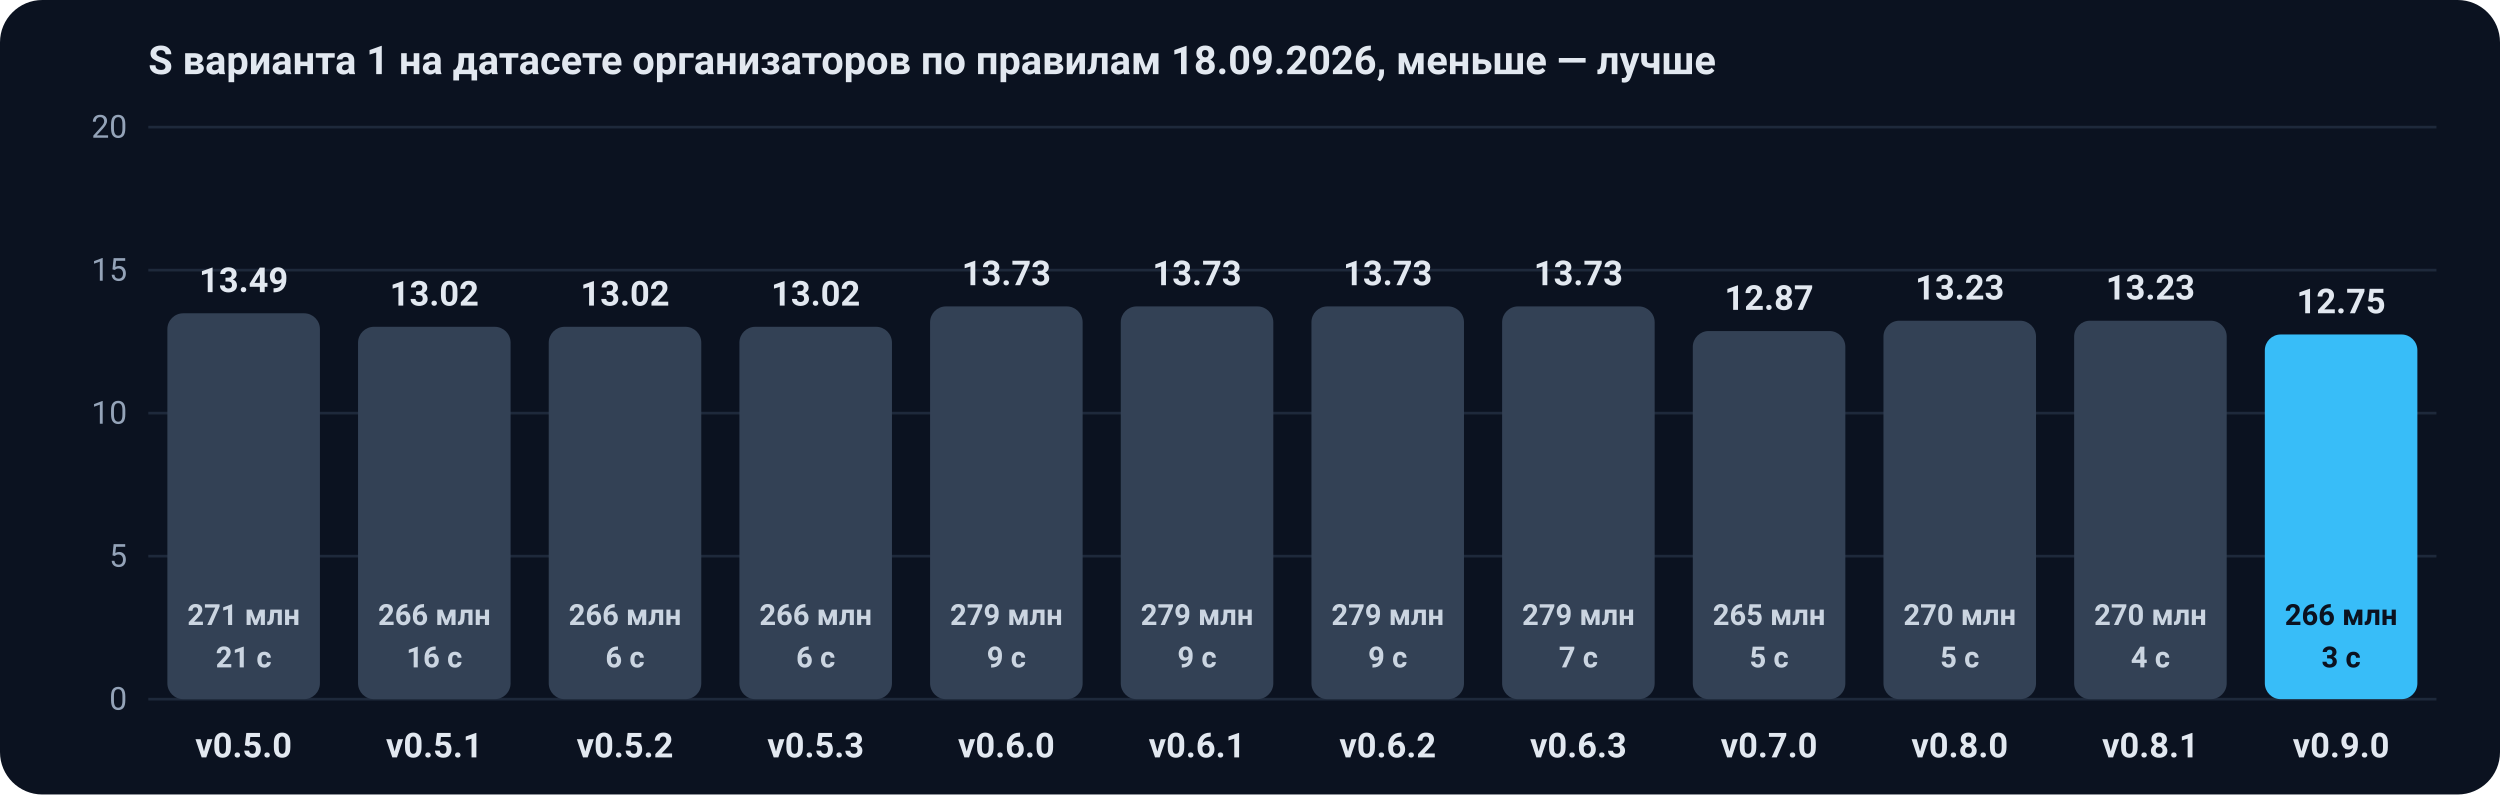
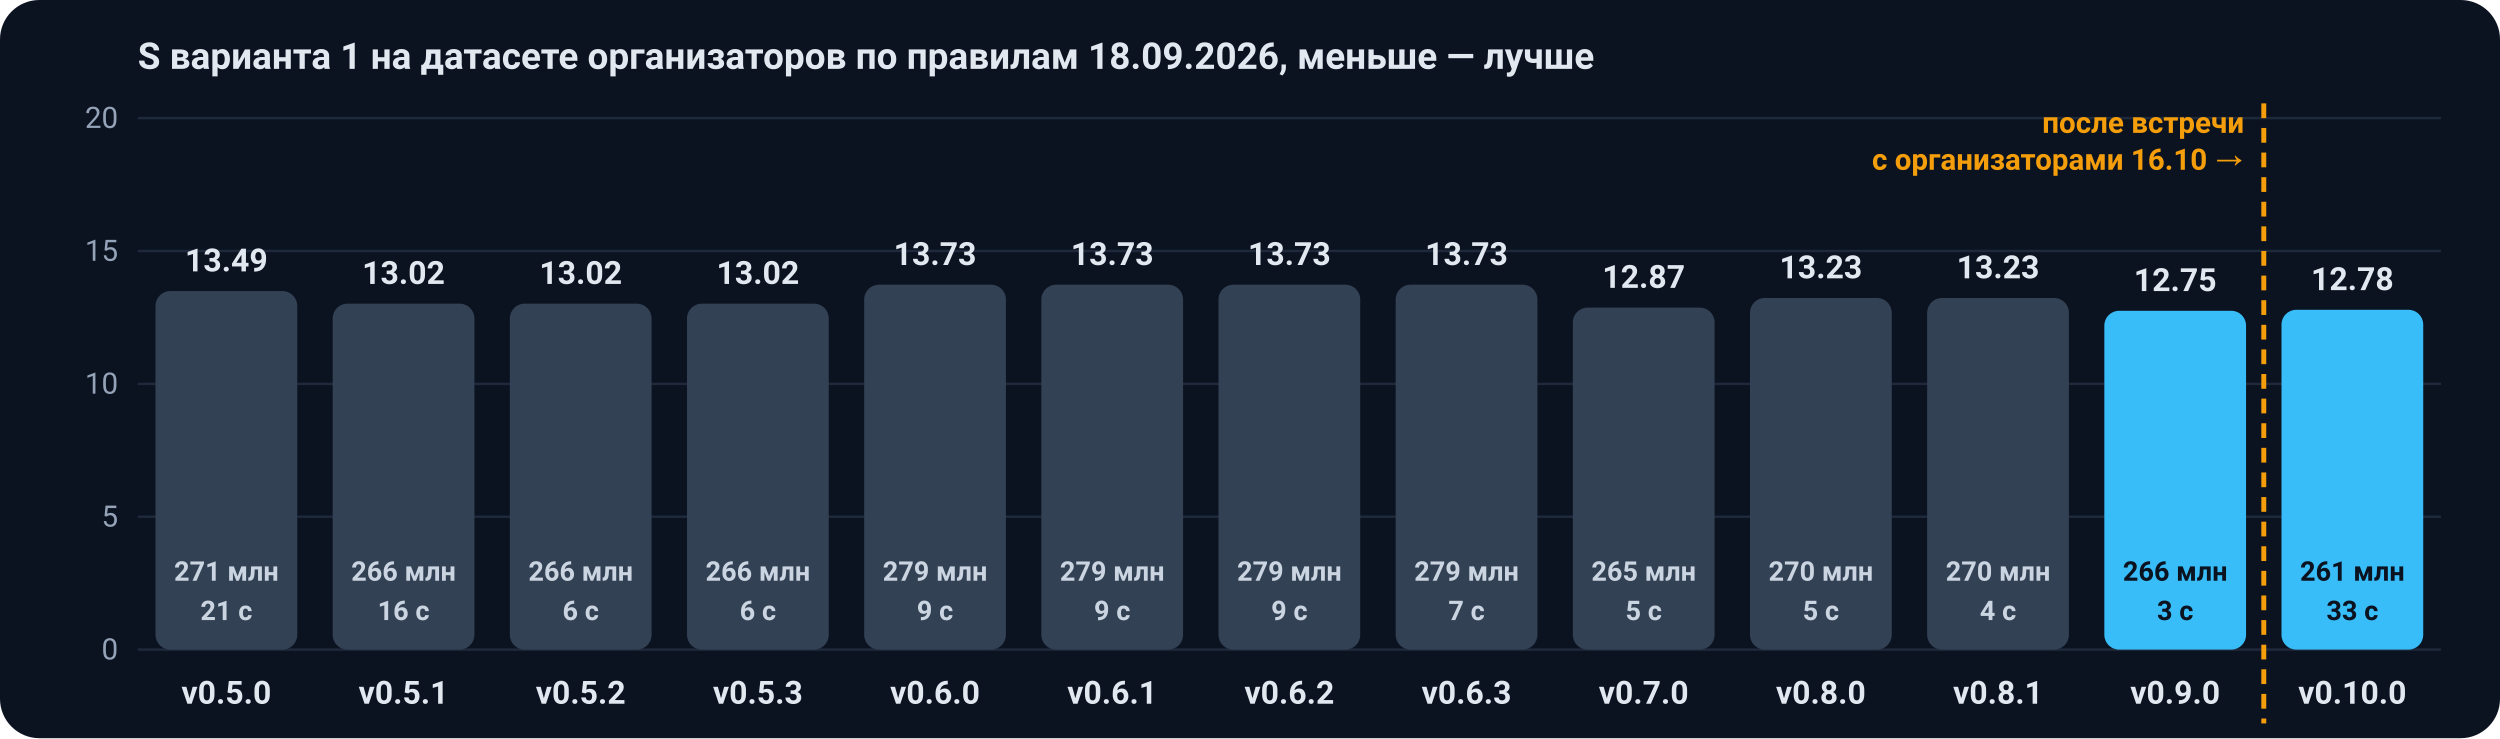
- <svg xmlns="http://www.w3.org/2000/svg" viewBox="0 0 944 300" width="944" height="300" role="img" aria-label="S варианта 1 на датасете организаторов по версиям с правил 18.09.2026">
-   <style>.a{font:12px -apple-system,Segoe UI,Roboto,Helvetica,Arial,sans-serif;fill:#94a3b8}.l{font:600 13px -apple-system,Segoe UI,Roboto,Helvetica,Arial,sans-serif;fill:#e2e8f0}.v{font:600 13px -apple-system,Segoe UI,Roboto,Helvetica,Arial,sans-serif;fill:#e2e8f0}.i{font:600 11px -apple-system,Segoe UI,Roboto,Helvetica,Arial,sans-serif}.h{font:600 15px -apple-system,Segoe UI,Roboto,Helvetica,Arial,sans-serif;fill:#e2e8f0}</style>
-   <rect width="944" height="300" rx="16" fill="#0b1220" />
+ <svg xmlns="http://www.w3.org/2000/svg" viewBox="0 0 1016 300" width="1016" height="300" role="img" aria-label="S варианта 1 на датасете организаторов по версиям с правил 18.09.2026">
+   <style>.a{font:12px -apple-system,Segoe UI,Roboto,Helvetica,Arial,sans-serif;fill:#94a3b8}.l{font:600 13px -apple-system,Segoe UI,Roboto,Helvetica,Arial,sans-serif;fill:#e2e8f0}.v{font:600 13px -apple-system,Segoe UI,Roboto,Helvetica,Arial,sans-serif;fill:#e2e8f0}.i{font:600 11px -apple-system,Segoe UI,Roboto,Helvetica,Arial,sans-serif}.h{font:600 15px -apple-system,Segoe UI,Roboto,Helvetica,Arial,sans-serif;fill:#e2e8f0}.m{font:600 12px -apple-system,Segoe UI,Roboto,Helvetica,Arial,sans-serif;fill:#f59e0b}</style>
+   <rect width="1016" height="300" rx="16" fill="#0b1220" />
  <text x="56" y="28" class="h">S варианта 1 на датасете организаторов по правилам 18.09.2026, меньше — лучше</text>
-   <line x1="56" y1="48.0" x2="920" y2="48.0" stroke="#1e293b" />
+   <line x1="56" y1="48.0" x2="992" y2="48.0" stroke="#1e293b" />
  <text x="48" y="52.0" class="a" text-anchor="end">20</text>
-   <line x1="56" y1="102.0" x2="920" y2="102.0" stroke="#1e293b" />
+   <line x1="56" y1="102.0" x2="992" y2="102.0" stroke="#1e293b" />
  <text x="48" y="106.0" class="a" text-anchor="end">15</text>
-   <line x1="56" y1="156.0" x2="920" y2="156.0" stroke="#1e293b" />
+   <line x1="56" y1="156.0" x2="992" y2="156.0" stroke="#1e293b" />
  <text x="48" y="160.0" class="a" text-anchor="end">10</text>
-   <line x1="56" y1="210.0" x2="920" y2="210.0" stroke="#1e293b" />
+   <line x1="56" y1="210.0" x2="992" y2="210.0" stroke="#1e293b" />
  <text x="48" y="214.0" class="a" text-anchor="end">5</text>
-   <line x1="56" y1="264.0" x2="920" y2="264.0" stroke="#1e293b" />
+   <line x1="56" y1="264.0" x2="992" y2="264.0" stroke="#1e293b" />
  <text x="48" y="268.0" class="a" text-anchor="end">0</text>
+   <line x1="920.0" y1="42" x2="920.0" y2="294" stroke="#f59e0b" stroke-width="2" stroke-dasharray="6 4" />
+   <text x="912.0" y="54" class="m" text-anchor="end">после встречи</text>
+   <text x="912.0" y="69" class="m" text-anchor="end">с организаторами 16.10 →</text>
  <rect x="63.2" y="118.3" width="57.6" height="145.7" rx="6" fill="#334155" />
  <text x="92.0" y="110.3" class="v" text-anchor="middle">13.49</text>
  <text x="92.0" y="236.0" class="i" fill="#cbd5e1" text-anchor="middle">271 млн</text>
  <text x="92.0" y="252.0" class="i" fill="#cbd5e1" text-anchor="middle">21 с</text>
  <text x="92.0" y="286.0" class="l" text-anchor="middle">v0.5.0</text>
  <rect x="135.2" y="123.4" width="57.6" height="140.6" rx="6" fill="#334155" />
  <text x="164.0" y="115.4" class="v" text-anchor="middle">13.02</text>
  <text x="164.0" y="236.0" class="i" fill="#cbd5e1" text-anchor="middle">266 млн</text>
  <text x="164.0" y="252.0" class="i" fill="#cbd5e1" text-anchor="middle">16 с</text>
  <text x="164.0" y="286.0" class="l" text-anchor="middle">v0.5.1</text>
  <rect x="207.2" y="123.4" width="57.6" height="140.6" rx="6" fill="#334155" />
  <text x="236.0" y="115.4" class="v" text-anchor="middle">13.02</text>
  <text x="236.0" y="236.0" class="i" fill="#cbd5e1" text-anchor="middle">266 млн</text>
  <text x="236.0" y="252.0" class="i" fill="#cbd5e1" text-anchor="middle">6 с</text>
  <text x="236.0" y="286.0" class="l" text-anchor="middle">v0.5.2</text>
  <rect x="279.2" y="123.4" width="57.6" height="140.6" rx="6" fill="#334155" />
  <text x="308.0" y="115.4" class="v" text-anchor="middle">13.02</text>
  <text x="308.0" y="236.0" class="i" fill="#cbd5e1" text-anchor="middle">266 млн</text>
  <text x="308.0" y="252.0" class="i" fill="#cbd5e1" text-anchor="middle">6 с</text>
  <text x="308.0" y="286.0" class="l" text-anchor="middle">v0.5.3</text>
  <rect x="351.2" y="115.7" width="57.6" height="148.3" rx="6" fill="#334155" />
  <text x="380.0" y="107.7" class="v" text-anchor="middle">13.73</text>
  <text x="380.0" y="236.0" class="i" fill="#cbd5e1" text-anchor="middle">279 млн</text>
  <text x="380.0" y="252.0" class="i" fill="#cbd5e1" text-anchor="middle">9 с</text>
  <text x="380.0" y="286.0" class="l" text-anchor="middle">v0.6.0</text>
  <rect x="423.2" y="115.7" width="57.6" height="148.3" rx="6" fill="#334155" />
  <text x="452.0" y="107.7" class="v" text-anchor="middle">13.73</text>
  <text x="452.0" y="236.0" class="i" fill="#cbd5e1" text-anchor="middle">279 млн</text>
  <text x="452.0" y="252.0" class="i" fill="#cbd5e1" text-anchor="middle">9 с</text>
  <text x="452.0" y="286.0" class="l" text-anchor="middle">v0.6.1</text>
  <rect x="495.2" y="115.7" width="57.6" height="148.3" rx="6" fill="#334155" />
  <text x="524.0" y="107.7" class="v" text-anchor="middle">13.73</text>
  <text x="524.0" y="236.0" class="i" fill="#cbd5e1" text-anchor="middle">279 млн</text>
  <text x="524.0" y="252.0" class="i" fill="#cbd5e1" text-anchor="middle">9 с</text>
  <text x="524.0" y="286.0" class="l" text-anchor="middle">v0.6.2</text>
  <rect x="567.2" y="115.7" width="57.6" height="148.3" rx="6" fill="#334155" />
  <text x="596.0" y="107.7" class="v" text-anchor="middle">13.73</text>
  <text x="596.0" y="236.0" class="i" fill="#cbd5e1" text-anchor="middle">279 млн</text>
  <text x="596.0" y="252.0" class="i" fill="#cbd5e1" text-anchor="middle">7 с</text>
  <text x="596.0" y="286.0" class="l" text-anchor="middle">v0.6.3</text>
  <rect x="639.2" y="125.0" width="57.6" height="139.0" rx="6" fill="#334155" />
  <text x="668.0" y="117.0" class="v" text-anchor="middle">12.87</text>
  <text x="668.0" y="236.0" class="i" fill="#cbd5e1" text-anchor="middle">265 млн</text>
  <text x="668.0" y="252.0" class="i" fill="#cbd5e1" text-anchor="middle">5 с</text>
  <text x="668.0" y="286.0" class="l" text-anchor="middle">v0.7.0</text>
  <rect x="711.2" y="121.1" width="57.6" height="142.9" rx="6" fill="#334155" />
  <text x="740.0" y="113.1" class="v" text-anchor="middle">13.23</text>
  <text x="740.0" y="236.0" class="i" fill="#cbd5e1" text-anchor="middle">270 млн</text>
  <text x="740.0" y="252.0" class="i" fill="#cbd5e1" text-anchor="middle">5 с</text>
  <text x="740.0" y="286.0" class="l" text-anchor="middle">v0.8.0</text>
  <rect x="783.2" y="121.1" width="57.6" height="142.9" rx="6" fill="#334155" />
  <text x="812.0" y="113.1" class="v" text-anchor="middle">13.23</text>
  <text x="812.0" y="236.0" class="i" fill="#cbd5e1" text-anchor="middle">270 млн</text>
  <text x="812.0" y="252.0" class="i" fill="#cbd5e1" text-anchor="middle">4 с</text>
  <text x="812.0" y="286.0" class="l" text-anchor="middle">v0.8.1</text>
  <rect x="855.2" y="126.3" width="57.6" height="137.7" rx="6" fill="#38bdf8" />
  <text x="884.0" y="118.3" class="v" text-anchor="middle">12.75</text>
  <text x="884.0" y="236.0" class="i" fill="#0b1220" text-anchor="middle">266 млн</text>
  <text x="884.0" y="252.0" class="i" fill="#0b1220" text-anchor="middle">3 с</text>
  <text x="884.0" y="286.0" class="l" text-anchor="middle">v0.9.0</text>
+   <rect x="927.2" y="125.9" width="57.6" height="138.1" rx="6" fill="#38bdf8" />
+   <text x="956.0" y="117.9" class="v" text-anchor="middle">12.78</text>
+   <text x="956.0" y="236.0" class="i" fill="#0b1220" text-anchor="middle">261 млн</text>
+   <text x="956.0" y="252.0" class="i" fill="#0b1220" text-anchor="middle">33 с</text>
+   <text x="956.0" y="286.0" class="l" text-anchor="middle">v0.10.0</text>
</svg>
